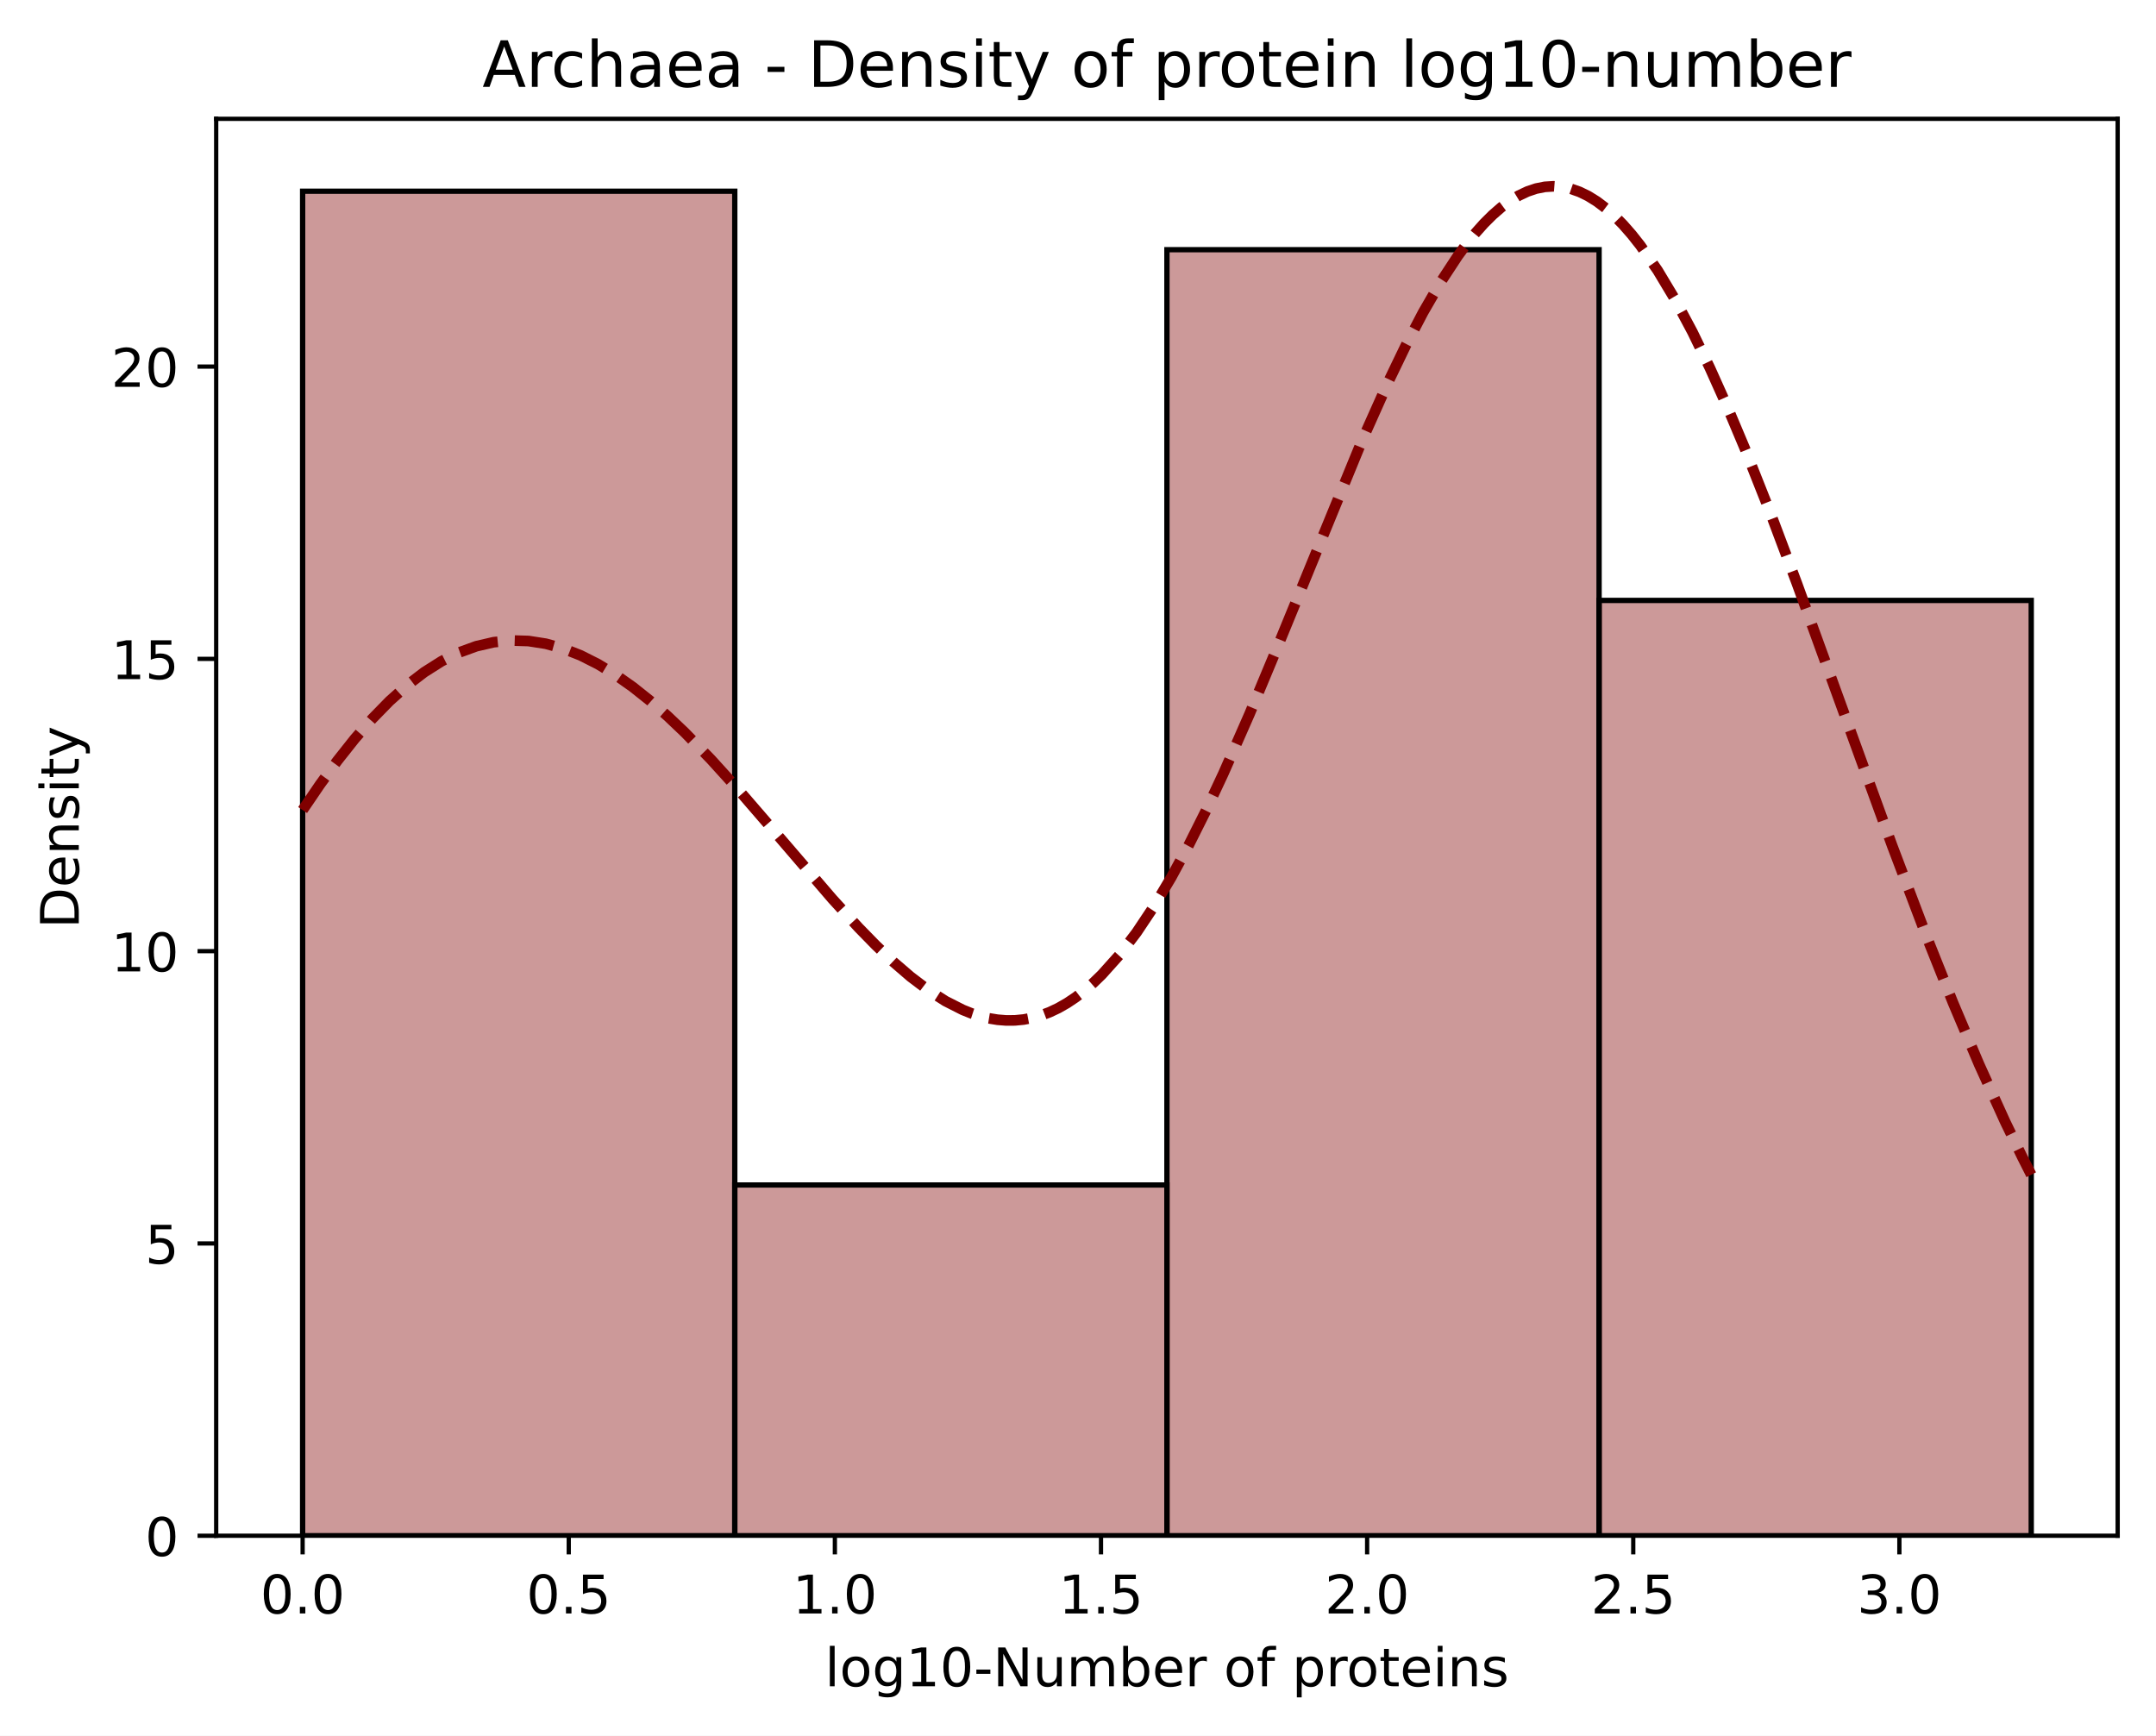
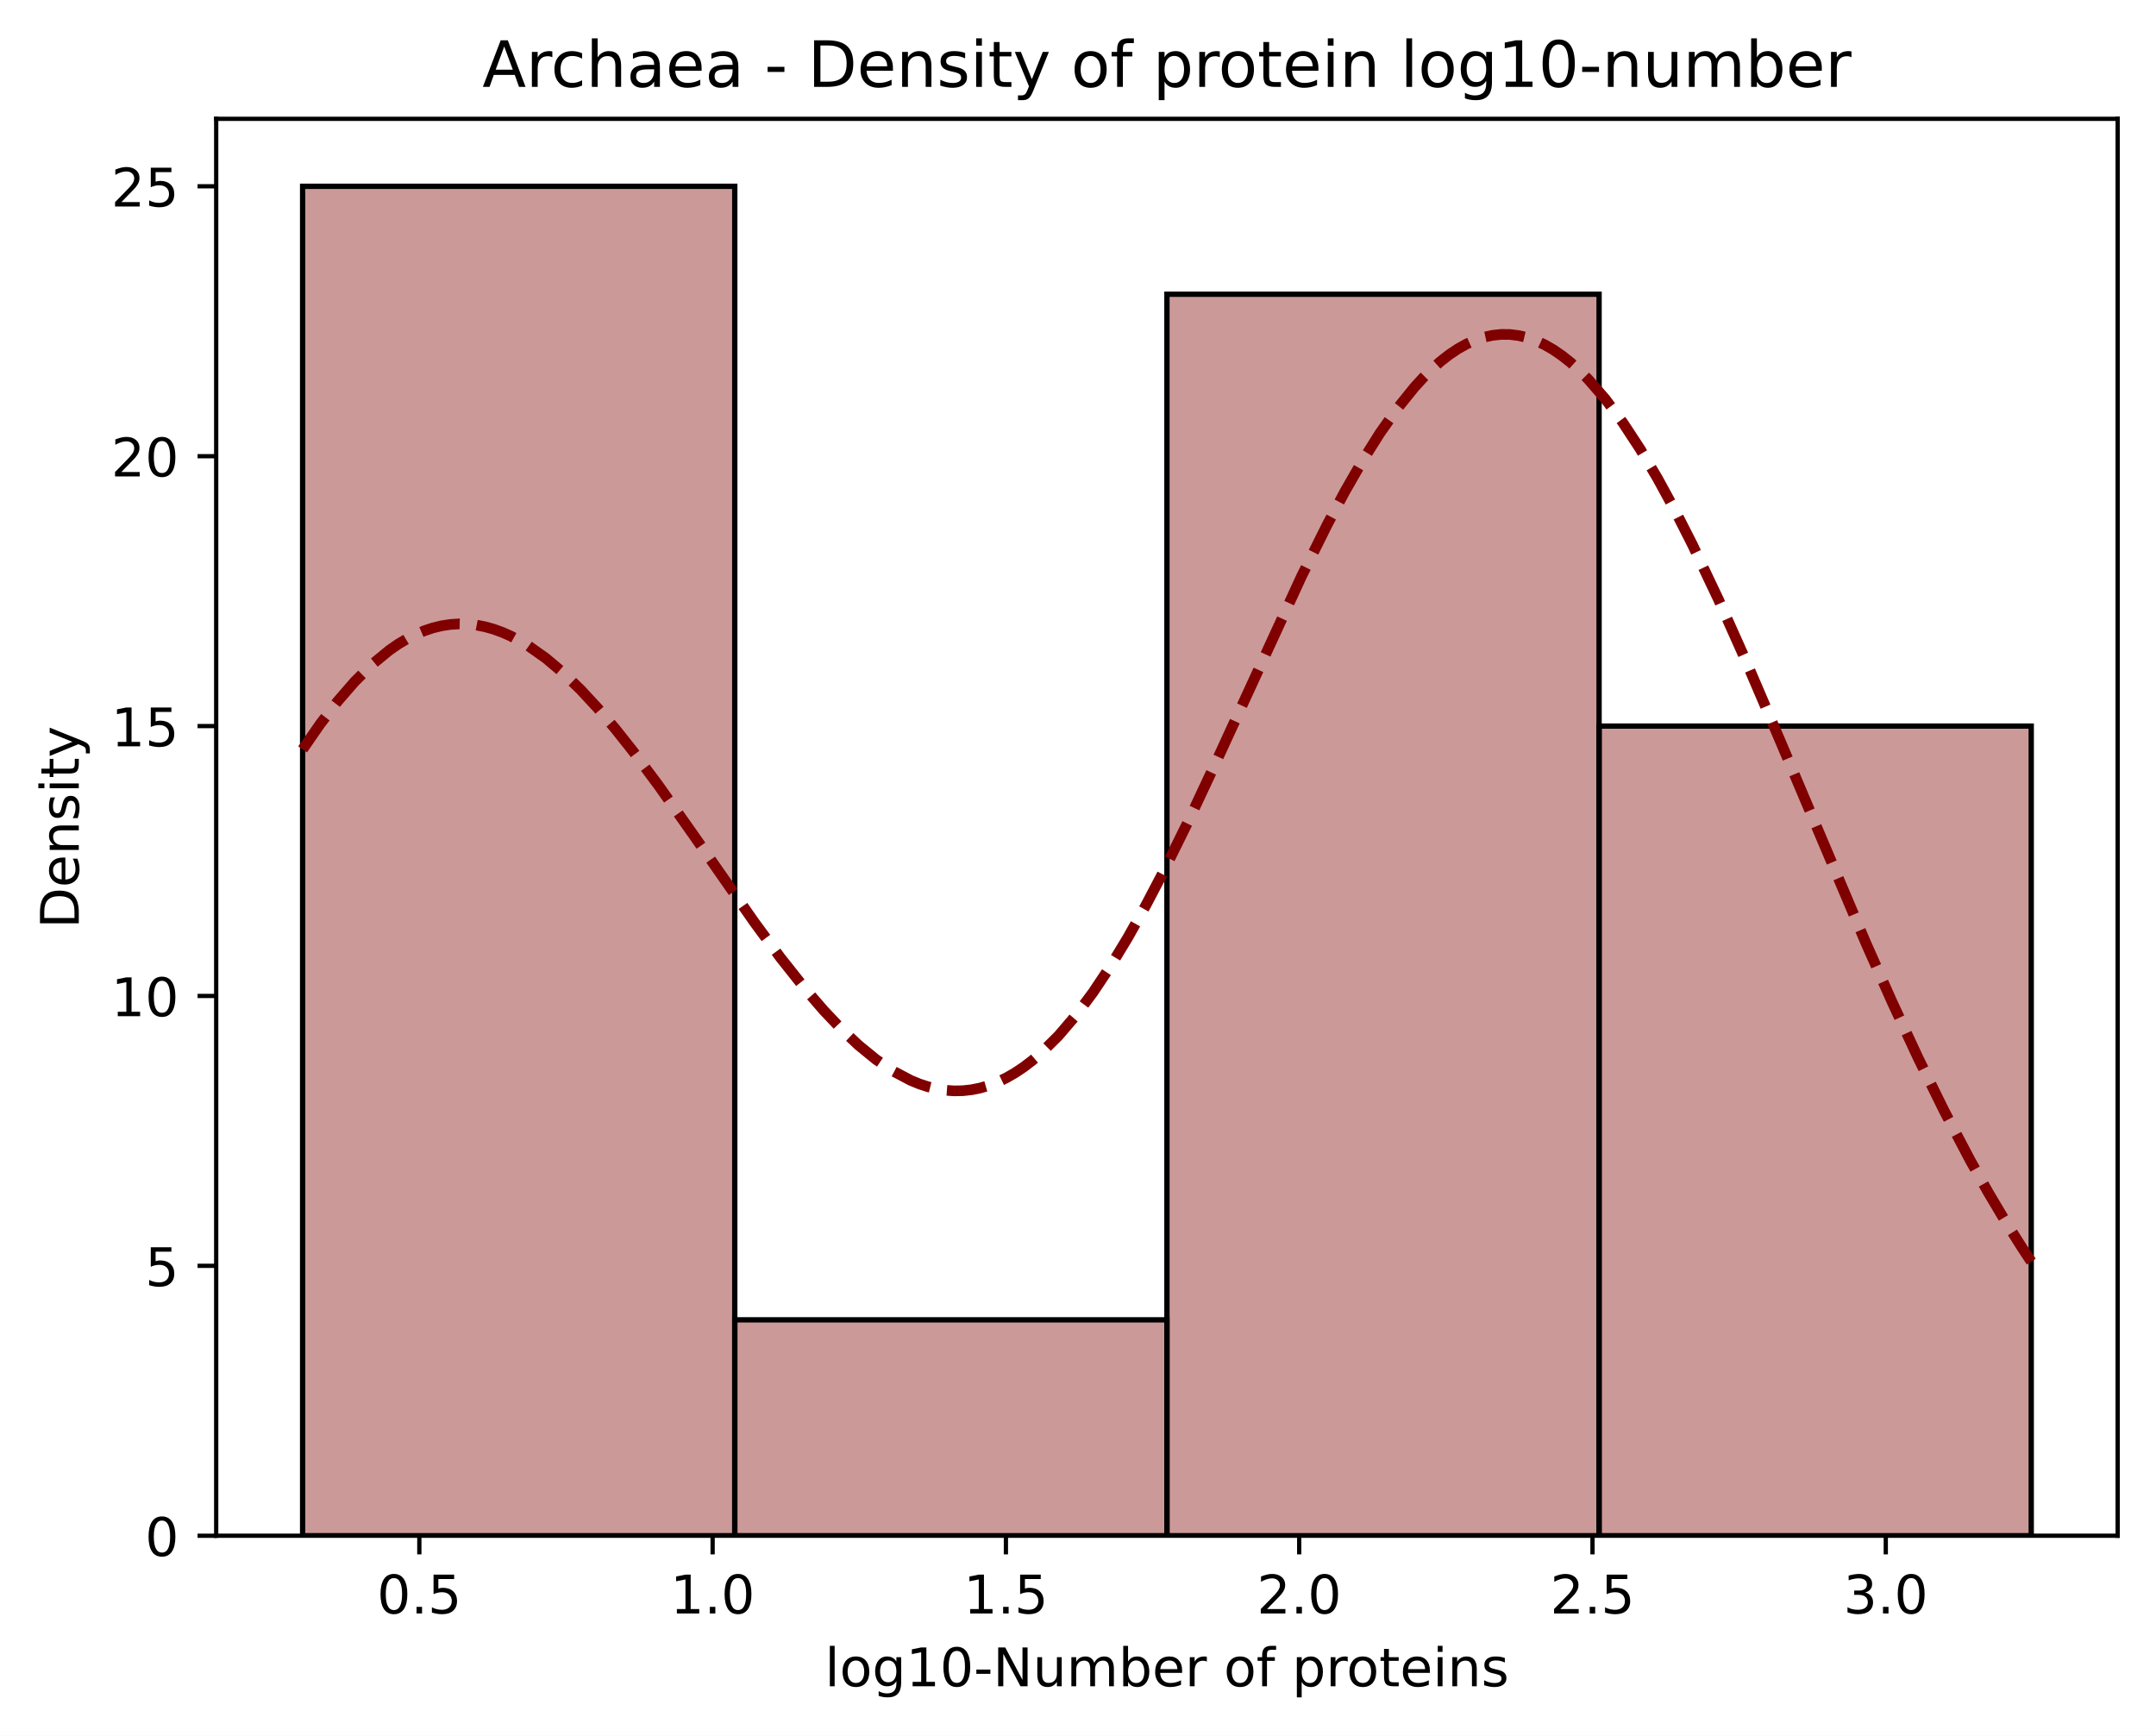
<svg xmlns="http://www.w3.org/2000/svg" xmlns:xlink="http://www.w3.org/1999/xlink" width="404.923pt" height="325.986pt" viewBox="0 0 404.923 325.986" version="1.1">
  <defs>
    <style type="text/css">*{stroke-linejoin: round; stroke-linecap: butt}</style>
  </defs>
  <g id="figure_1">
    <g id="patch_1">
      <path d="M 0 325.986  L 404.923 325.986  L 404.923 0  L 0 0  z " style="fill: #ffffff" />
    </g>
    <g id="axes_1">
      <g id="patch_2">
        <path d="M 40.603 288.43  L 397.723 288.43  L 397.723 22.318  L 40.603 22.318  z " style="fill: #ffffff" />
      </g>
      <g id="patch_3">
-         <path d="M 56.836 288.43  L 137.999 288.43  L 137.999 35.915  L 56.836 35.915  z " clip-path="url(#pb1456057d1)" style="fill: #800000; fill-opacity: 0.4; stroke: #000000; stroke-linejoin: miter" />
+         <path d="M 56.836 288.43  L 137.999 288.43  L 137.999 34.99  L 56.836 34.99  z " clip-path="url(#pfe55fd2461)" style="fill: #800000; fill-opacity: 0.4; stroke: #000000; stroke-linejoin: miter" />
      </g>
      <g id="patch_4">
-         <path d="M 137.999 288.43  L 219.163 288.43  L 219.163 222.557  L 137.999 222.557  z " clip-path="url(#pb1456057d1)" style="fill: #800000; fill-opacity: 0.4; stroke: #000000; stroke-linejoin: miter" />
+         <path d="M 137.999 288.43  L 219.163 288.43  L 219.163 247.88  L 137.999 247.88  z " clip-path="url(#pfe55fd2461)" style="fill: #800000; fill-opacity: 0.4; stroke: #000000; stroke-linejoin: miter" />
      </g>
      <g id="patch_5">
-         <path d="M 219.163 288.43  L 300.327 288.43  L 300.327 46.894  L 219.163 46.894  z " clip-path="url(#pb1456057d1)" style="fill: #800000; fill-opacity: 0.4; stroke: #000000; stroke-linejoin: miter" />
+         <path d="M 219.163 288.43  L 300.327 288.43  L 300.327 55.265  L 219.163 55.265  z " clip-path="url(#pfe55fd2461)" style="fill: #800000; fill-opacity: 0.4; stroke: #000000; stroke-linejoin: miter" />
      </g>
      <g id="patch_6">
-         <path d="M 300.327 288.43  L 381.49 288.43  L 381.49 112.767  L 300.327 112.767  z " clip-path="url(#pb1456057d1)" style="fill: #800000; fill-opacity: 0.4; stroke: #000000; stroke-linejoin: miter" />
+         <path d="M 300.327 288.43  L 381.49 288.43  L 381.49 136.366  L 300.327 136.366  z " clip-path="url(#pfe55fd2461)" style="fill: #800000; fill-opacity: 0.4; stroke: #000000; stroke-linejoin: miter" />
      </g>
      <g id="matplotlib.axis_1">
        <g id="xtick_1">
          <g id="line2d_1">
            <defs>
-               <path id="mc7d11d1f76" d="M 0 0  L 0 3.5  " style="stroke: #000000; stroke-width: 0.8" />
+               <path id="mc8f1ab2676" d="M 0 0  L 0 3.5  " style="stroke: #000000; stroke-width: 0.8" />
            </defs>
            <g>
-               <use xlink:href="#mc7d11d1f76" x="56.836" y="288.43" style="stroke: #000000; stroke-width: 0.8" />
+               <use xlink:href="#mc8f1ab2676" x="78.756" y="288.43" style="stroke: #000000; stroke-width: 0.8" />
            </g>
          </g>
          <g id="text_1">
-             <g transform="translate(48.88429 303.0286) scale(0.1 -0.1)">
+             <g transform="translate(70.80413 303.0286) scale(0.1 -0.1)">
              <defs>
                <path id="DejaVuSans-30" d="M 2034 4250  Q 1547 4250 1301 3770  Q 1056 3291 1056 2328  Q 1056 1369 1301 889  Q 1547 409 2034 409  Q 2525 409 2770 889  Q 3016 1369 3016 2328  Q 3016 3291 2770 3770  Q 2525 4250 2034 4250  z M 2034 4750  Q 2819 4750 3233 4129  Q 3647 3509 3647 2328  Q 3647 1150 3233 529  Q 2819 -91 2034 -91  Q 1250 -91 836 529  Q 422 1150 422 2328  Q 422 3509 836 4129  Q 1250 4750 2034 4750  z " transform="scale(0.015625)" />
                <path id="DejaVuSans-2e" d="M 684 794  L 1344 794  L 1344 0  L 684 0  L 684 794  z " transform="scale(0.015625)" />
-               </defs>
-               <use xlink:href="#DejaVuSans-30" />
-               <use xlink:href="#DejaVuSans-2e" x="63.623" />
-               <use xlink:href="#DejaVuSans-30" x="95.41" />
-             </g>
-           </g>
-         </g>
-         <g id="xtick_2">
-           <g id="line2d_2">
-             <g>
-               <use xlink:href="#mc7d11d1f76" x="106.818" y="288.43" style="stroke: #000000; stroke-width: 0.8" />
-             </g>
-           </g>
-           <g id="text_2">
-             <g transform="translate(98.86609 303.0286) scale(0.1 -0.1)">
-               <defs>
                <path id="DejaVuSans-35" d="M 691 4666  L 3169 4666  L 3169 4134  L 1269 4134  L 1269 2991  Q 1406 3038 1543 3061  Q 1681 3084 1819 3084  Q 2600 3084 3056 2656  Q 3513 2228 3513 1497  Q 3513 744 3044 326  Q 2575 -91 1722 -91  Q 1428 -91 1123 -41  Q 819 9 494 109  L 494 744  Q 775 591 1075 516  Q 1375 441 1709 441  Q 2250 441 2565 725  Q 2881 1009 2881 1497  Q 2881 1984 2565 2268  Q 2250 2553 1709 2553  Q 1456 2553 1204 2497  Q 953 2441 691 2322  L 691 4666  z " transform="scale(0.015625)" />
              </defs>
              <use xlink:href="#DejaVuSans-30" />
              <use xlink:href="#DejaVuSans-2e" x="63.623" />
              <use xlink:href="#DejaVuSans-35" x="95.41" />
            </g>
          </g>
        </g>
-         <g id="xtick_3">
-           <g id="line2d_3">
-             <g>
-               <use xlink:href="#mc7d11d1f76" x="156.799" y="288.43" style="stroke: #000000; stroke-width: 0.8" />
-             </g>
-           </g>
-           <g id="text_3">
-             <g transform="translate(148.8479 303.0286) scale(0.1 -0.1)">
+         <g id="xtick_2">
+           <g id="line2d_2">
+             <g>
+               <use xlink:href="#mc8f1ab2676" x="133.839" y="288.43" style="stroke: #000000; stroke-width: 0.8" />
+             </g>
+           </g>
+           <g id="text_2">
+             <g transform="translate(125.8874 303.0286) scale(0.1 -0.1)">
              <defs>
                <path id="DejaVuSans-31" d="M 794 531  L 1825 531  L 1825 4091  L 703 3866  L 703 4441  L 1819 4666  L 2450 4666  L 2450 531  L 3481 531  L 3481 0  L 794 0  L 794 531  z " transform="scale(0.015625)" />
              </defs>
              <use xlink:href="#DejaVuSans-31" />
              <use xlink:href="#DejaVuSans-2e" x="63.623" />
              <use xlink:href="#DejaVuSans-30" x="95.41" />
            </g>
          </g>
        </g>
+         <g id="xtick_3">
+           <g id="line2d_3">
+             <g>
+               <use xlink:href="#mc8f1ab2676" x="188.922" y="288.43" style="stroke: #000000; stroke-width: 0.8" />
+             </g>
+           </g>
+           <g id="text_3">
+             <g transform="translate(180.9707 303.0286) scale(0.1 -0.1)">
+               <use xlink:href="#DejaVuSans-31" />
+               <use xlink:href="#DejaVuSans-2e" x="63.623" />
+               <use xlink:href="#DejaVuSans-35" x="95.41" />
+             </g>
+           </g>
+         </g>
        <g id="xtick_4">
          <g id="line2d_4">
            <g>
-               <use xlink:href="#mc7d11d1f76" x="206.781" y="288.43" style="stroke: #000000; stroke-width: 0.8" />
+               <use xlink:href="#mc8f1ab2676" x="244.006" y="288.43" style="stroke: #000000; stroke-width: 0.8" />
            </g>
          </g>
          <g id="text_4">
-             <g transform="translate(198.8297 303.0286) scale(0.1 -0.1)">
-               <use xlink:href="#DejaVuSans-31" />
-               <use xlink:href="#DejaVuSans-2e" x="63.623" />
-               <use xlink:href="#DejaVuSans-35" x="95.41" />
-             </g>
-           </g>
-         </g>
-         <g id="xtick_5">
-           <g id="line2d_5">
-             <g>
-               <use xlink:href="#mc7d11d1f76" x="256.763" y="288.43" style="stroke: #000000; stroke-width: 0.8" />
-             </g>
-           </g>
-           <g id="text_5">
-             <g transform="translate(248.8115 303.0286) scale(0.1 -0.1)">
+             <g transform="translate(236.0539 303.0286) scale(0.1 -0.1)">
              <defs>
                <path id="DejaVuSans-32" d="M 1228 531  L 3431 531  L 3431 0  L 469 0  L 469 531  Q 828 903 1448 1529  Q 2069 2156 2228 2338  Q 2531 2678 2651 2914  Q 2772 3150 2772 3378  Q 2772 3750 2511 3984  Q 2250 4219 1831 4219  Q 1534 4219 1204 4116  Q 875 4013 500 3803  L 500 4441  Q 881 4594 1212 4672  Q 1544 4750 1819 4750  Q 2544 4750 2975 4387  Q 3406 4025 3406 3419  Q 3406 3131 3298 2873  Q 3191 2616 2906 2266  Q 2828 2175 2409 1742  Q 1991 1309 1228 531  z " transform="scale(0.015625)" />
              </defs>
              <use xlink:href="#DejaVuSans-32" />
              <use xlink:href="#DejaVuSans-2e" x="63.623" />
              <use xlink:href="#DejaVuSans-30" x="95.41" />
            </g>
          </g>
        </g>
+         <g id="xtick_5">
+           <g id="line2d_5">
+             <g>
+               <use xlink:href="#mc8f1ab2676" x="299.089" y="288.43" style="stroke: #000000; stroke-width: 0.8" />
+             </g>
+           </g>
+           <g id="text_5">
+             <g transform="translate(291.1372 303.0286) scale(0.1 -0.1)">
+               <use xlink:href="#DejaVuSans-32" />
+               <use xlink:href="#DejaVuSans-2e" x="63.623" />
+               <use xlink:href="#DejaVuSans-35" x="95.41" />
+             </g>
+           </g>
+         </g>
        <g id="xtick_6">
          <g id="line2d_6">
            <g>
-               <use xlink:href="#mc7d11d1f76" x="306.745" y="288.43" style="stroke: #000000; stroke-width: 0.8" />
+               <use xlink:href="#mc8f1ab2676" x="354.172" y="288.43" style="stroke: #000000; stroke-width: 0.8" />
            </g>
          </g>
          <g id="text_6">
-             <g transform="translate(298.7933 303.0286) scale(0.1 -0.1)">
-               <use xlink:href="#DejaVuSans-32" />
-               <use xlink:href="#DejaVuSans-2e" x="63.623" />
-               <use xlink:href="#DejaVuSans-35" x="95.41" />
-             </g>
-           </g>
-         </g>
-         <g id="xtick_7">
-           <g id="line2d_7">
-             <g>
-               <use xlink:href="#mc7d11d1f76" x="356.727" y="288.43" style="stroke: #000000; stroke-width: 0.8" />
-             </g>
-           </g>
-           <g id="text_7">
-             <g transform="translate(348.7751 303.0286) scale(0.1 -0.1)">
+             <g transform="translate(346.2205 303.0286) scale(0.1 -0.1)">
              <defs>
                <path id="DejaVuSans-33" d="M 2597 2516  Q 3050 2419 3304 2112  Q 3559 1806 3559 1356  Q 3559 666 3084 287  Q 2609 -91 1734 -91  Q 1441 -91 1130 -33  Q 819 25 488 141  L 488 750  Q 750 597 1062 519  Q 1375 441 1716 441  Q 2309 441 2620 675  Q 2931 909 2931 1356  Q 2931 1769 2642 2001  Q 2353 2234 1838 2234  L 1294 2234  L 1294 2753  L 1863 2753  Q 2328 2753 2575 2939  Q 2822 3125 2822 3475  Q 2822 3834 2567 4026  Q 2313 4219 1838 4219  Q 1578 4219 1281 4162  Q 984 4106 628 3988  L 628 4550  Q 988 4650 1302 4700  Q 1616 4750 1894 4750  Q 2613 4750 3031 4423  Q 3450 4097 3450 3541  Q 3450 3153 3228 2886  Q 3006 2619 2597 2516  z " transform="scale(0.015625)" />
              </defs>
              <use xlink:href="#DejaVuSans-33" />
              <use xlink:href="#DejaVuSans-2e" x="63.623" />
              <use xlink:href="#DejaVuSans-30" x="95.41" />
            </g>
          </g>
        </g>
-         <g id="text_8">
+         <g id="text_7">
          <g transform="translate(154.9147 316.7067) scale(0.1 -0.1)">
            <defs>
              <path id="DejaVuSans-6c" d="M 603 4863  L 1178 4863  L 1178 0  L 603 0  L 603 4863  z " transform="scale(0.015625)" />
              <path id="DejaVuSans-6f" d="M 1959 3097  Q 1497 3097 1228 2736  Q 959 2375 959 1747  Q 959 1119 1226 758  Q 1494 397 1959 397  Q 2419 397 2687 759  Q 2956 1122 2956 1747  Q 2956 2369 2687 2733  Q 2419 3097 1959 3097  z M 1959 3584  Q 2709 3584 3137 3096  Q 3566 2609 3566 1747  Q 3566 888 3137 398  Q 2709 -91 1959 -91  Q 1206 -91 779 398  Q 353 888 353 1747  Q 353 2609 779 3096  Q 1206 3584 1959 3584  z " transform="scale(0.015625)" />
              <path id="DejaVuSans-67" d="M 2906 1791  Q 2906 2416 2648 2759  Q 2391 3103 1925 3103  Q 1463 3103 1205 2759  Q 947 2416 947 1791  Q 947 1169 1205 825  Q 1463 481 1925 481  Q 2391 481 2648 825  Q 2906 1169 2906 1791  z M 3481 434  Q 3481 -459 3084 -895  Q 2688 -1331 1869 -1331  Q 1566 -1331 1297 -1286  Q 1028 -1241 775 -1147  L 775 -588  Q 1028 -725 1275 -790  Q 1522 -856 1778 -856  Q 2344 -856 2625 -561  Q 2906 -266 2906 331  L 2906 616  Q 2728 306 2450 153  Q 2172 0 1784 0  Q 1141 0 747 490  Q 353 981 353 1791  Q 353 2603 747 3093  Q 1141 3584 1784 3584  Q 2172 3584 2450 3431  Q 2728 3278 2906 2969  L 2906 3500  L 3481 3500  L 3481 434  z " transform="scale(0.015625)" />
              <path id="DejaVuSans-2d" d="M 313 2009  L 1997 2009  L 1997 1497  L 313 1497  L 313 2009  z " transform="scale(0.015625)" />
              <path id="DejaVuSans-4e" d="M 628 4666  L 1478 4666  L 3547 763  L 3547 4666  L 4159 4666  L 4159 0  L 3309 0  L 1241 3903  L 1241 0  L 628 0  L 628 4666  z " transform="scale(0.015625)" />
              <path id="DejaVuSans-75" d="M 544 1381  L 544 3500  L 1119 3500  L 1119 1403  Q 1119 906 1312 657  Q 1506 409 1894 409  Q 2359 409 2629 706  Q 2900 1003 2900 1516  L 2900 3500  L 3475 3500  L 3475 0  L 2900 0  L 2900 538  Q 2691 219 2414 64  Q 2138 -91 1772 -91  Q 1169 -91 856 284  Q 544 659 544 1381  z M 1991 3584  L 1991 3584  z " transform="scale(0.015625)" />
              <path id="DejaVuSans-6d" d="M 3328 2828  Q 3544 3216 3844 3400  Q 4144 3584 4550 3584  Q 5097 3584 5394 3201  Q 5691 2819 5691 2113  L 5691 0  L 5113 0  L 5113 2094  Q 5113 2597 4934 2840  Q 4756 3084 4391 3084  Q 3944 3084 3684 2787  Q 3425 2491 3425 1978  L 3425 0  L 2847 0  L 2847 2094  Q 2847 2600 2669 2842  Q 2491 3084 2119 3084  Q 1678 3084 1418 2786  Q 1159 2488 1159 1978  L 1159 0  L 581 0  L 581 3500  L 1159 3500  L 1159 2956  Q 1356 3278 1631 3431  Q 1906 3584 2284 3584  Q 2666 3584 2933 3390  Q 3200 3197 3328 2828  z " transform="scale(0.015625)" />
              <path id="DejaVuSans-62" d="M 3116 1747  Q 3116 2381 2855 2742  Q 2594 3103 2138 3103  Q 1681 3103 1420 2742  Q 1159 2381 1159 1747  Q 1159 1113 1420 752  Q 1681 391 2138 391  Q 2594 391 2855 752  Q 3116 1113 3116 1747  z M 1159 2969  Q 1341 3281 1617 3432  Q 1894 3584 2278 3584  Q 2916 3584 3314 3078  Q 3713 2572 3713 1747  Q 3713 922 3314 415  Q 2916 -91 2278 -91  Q 1894 -91 1617 61  Q 1341 213 1159 525  L 1159 0  L 581 0  L 581 4863  L 1159 4863  L 1159 2969  z " transform="scale(0.015625)" />
              <path id="DejaVuSans-65" d="M 3597 1894  L 3597 1613  L 953 1613  Q 991 1019 1311 708  Q 1631 397 2203 397  Q 2534 397 2845 478  Q 3156 559 3463 722  L 3463 178  Q 3153 47 2828 -22  Q 2503 -91 2169 -91  Q 1331 -91 842 396  Q 353 884 353 1716  Q 353 2575 817 3079  Q 1281 3584 2069 3584  Q 2775 3584 3186 3129  Q 3597 2675 3597 1894  z M 3022 2063  Q 3016 2534 2758 2815  Q 2500 3097 2075 3097  Q 1594 3097 1305 2825  Q 1016 2553 972 2059  L 3022 2063  z " transform="scale(0.015625)" />
              <path id="DejaVuSans-72" d="M 2631 2963  Q 2534 3019 2420 3045  Q 2306 3072 2169 3072  Q 1681 3072 1420 2755  Q 1159 2438 1159 1844  L 1159 0  L 581 0  L 581 3500  L 1159 3500  L 1159 2956  Q 1341 3275 1631 3429  Q 1922 3584 2338 3584  Q 2397 3584 2469 3576  Q 2541 3569 2628 3553  L 2631 2963  z " transform="scale(0.015625)" />
              <path id="DejaVuSans-20" transform="scale(0.015625)" />
              <path id="DejaVuSans-66" d="M 2375 4863  L 2375 4384  L 1825 4384  Q 1516 4384 1395 4259  Q 1275 4134 1275 3809  L 1275 3500  L 2222 3500  L 2222 3053  L 1275 3053  L 1275 0  L 697 0  L 697 3053  L 147 3053  L 147 3500  L 697 3500  L 697 3744  Q 697 4328 969 4595  Q 1241 4863 1831 4863  L 2375 4863  z " transform="scale(0.015625)" />
              <path id="DejaVuSans-70" d="M 1159 525  L 1159 -1331  L 581 -1331  L 581 3500  L 1159 3500  L 1159 2969  Q 1341 3281 1617 3432  Q 1894 3584 2278 3584  Q 2916 3584 3314 3078  Q 3713 2572 3713 1747  Q 3713 922 3314 415  Q 2916 -91 2278 -91  Q 1894 -91 1617 61  Q 1341 213 1159 525  z M 3116 1747  Q 3116 2381 2855 2742  Q 2594 3103 2138 3103  Q 1681 3103 1420 2742  Q 1159 2381 1159 1747  Q 1159 1113 1420 752  Q 1681 391 2138 391  Q 2594 391 2855 752  Q 3116 1113 3116 1747  z " transform="scale(0.015625)" />
              <path id="DejaVuSans-74" d="M 1172 4494  L 1172 3500  L 2356 3500  L 2356 3053  L 1172 3053  L 1172 1153  Q 1172 725 1289 603  Q 1406 481 1766 481  L 2356 481  L 2356 0  L 1766 0  Q 1100 0 847 248  Q 594 497 594 1153  L 594 3053  L 172 3053  L 172 3500  L 594 3500  L 594 4494  L 1172 4494  z " transform="scale(0.015625)" />
              <path id="DejaVuSans-69" d="M 603 3500  L 1178 3500  L 1178 0  L 603 0  L 603 3500  z M 603 4863  L 1178 4863  L 1178 4134  L 603 4134  L 603 4863  z " transform="scale(0.015625)" />
              <path id="DejaVuSans-6e" d="M 3513 2113  L 3513 0  L 2938 0  L 2938 2094  Q 2938 2591 2744 2837  Q 2550 3084 2163 3084  Q 1697 3084 1428 2787  Q 1159 2491 1159 1978  L 1159 0  L 581 0  L 581 3500  L 1159 3500  L 1159 2956  Q 1366 3272 1645 3428  Q 1925 3584 2291 3584  Q 2894 3584 3203 3211  Q 3513 2838 3513 2113  z " transform="scale(0.015625)" />
              <path id="DejaVuSans-73" d="M 2834 3397  L 2834 2853  Q 2591 2978 2328 3040  Q 2066 3103 1784 3103  Q 1356 3103 1142 2972  Q 928 2841 928 2578  Q 928 2378 1081 2264  Q 1234 2150 1697 2047  L 1894 2003  Q 2506 1872 2764 1633  Q 3022 1394 3022 966  Q 3022 478 2636 193  Q 2250 -91 1575 -91  Q 1294 -91 989 -36  Q 684 19 347 128  L 347 722  Q 666 556 975 473  Q 1284 391 1588 391  Q 1994 391 2212 530  Q 2431 669 2431 922  Q 2431 1156 2273 1281  Q 2116 1406 1581 1522  L 1381 1569  Q 847 1681 609 1914  Q 372 2147 372 2553  Q 372 3047 722 3315  Q 1072 3584 1716 3584  Q 2034 3584 2315 3537  Q 2597 3491 2834 3397  z " transform="scale(0.015625)" />
            </defs>
            <use xlink:href="#DejaVuSans-6c" />
            <use xlink:href="#DejaVuSans-6f" x="27.783" />
            <use xlink:href="#DejaVuSans-67" x="88.965" />
            <use xlink:href="#DejaVuSans-31" x="152.441" />
            <use xlink:href="#DejaVuSans-30" x="216.064" />
            <use xlink:href="#DejaVuSans-2d" x="279.688" />
            <use xlink:href="#DejaVuSans-4e" x="315.771" />
            <use xlink:href="#DejaVuSans-75" x="390.576" />
            <use xlink:href="#DejaVuSans-6d" x="453.955" />
            <use xlink:href="#DejaVuSans-62" x="551.367" />
            <use xlink:href="#DejaVuSans-65" x="614.844" />
            <use xlink:href="#DejaVuSans-72" x="676.367" />
            <use xlink:href="#DejaVuSans-20" x="717.48" />
            <use xlink:href="#DejaVuSans-6f" x="749.268" />
            <use xlink:href="#DejaVuSans-66" x="810.449" />
            <use xlink:href="#DejaVuSans-20" x="845.654" />
            <use xlink:href="#DejaVuSans-70" x="877.441" />
            <use xlink:href="#DejaVuSans-72" x="940.918" />
            <use xlink:href="#DejaVuSans-6f" x="979.781" />
            <use xlink:href="#DejaVuSans-74" x="1040.963" />
            <use xlink:href="#DejaVuSans-65" x="1080.172" />
            <use xlink:href="#DejaVuSans-69" x="1141.695" />
            <use xlink:href="#DejaVuSans-6e" x="1169.479" />
            <use xlink:href="#DejaVuSans-73" x="1232.857" />
          </g>
        </g>
      </g>
      <g id="matplotlib.axis_2">
        <g id="ytick_1">
-           <g id="line2d_8">
+           <g id="line2d_7">
            <defs>
-               <path id="mb3762d802c" d="M 0 0  L -3.5 0  " style="stroke: #000000; stroke-width: 0.8" />
+               <path id="md9df849782" d="M 0 0  L -3.5 0  " style="stroke: #000000; stroke-width: 0.8" />
            </defs>
            <g>
-               <use xlink:href="#mb3762d802c" x="40.603" y="288.43" style="stroke: #000000; stroke-width: 0.8" />
-             </g>
-           </g>
-           <g id="text_9">
+               <use xlink:href="#md9df849782" x="40.603" y="288.43" style="stroke: #000000; stroke-width: 0.8" />
+             </g>
+           </g>
+           <g id="text_8">
            <g transform="translate(27.24063 292.2293) scale(0.1 -0.1)">
              <use xlink:href="#DejaVuSans-30" />
            </g>
          </g>
        </g>
        <g id="ytick_2">
+           <g id="line2d_8">
+             <g>
+               <use xlink:href="#md9df849782" x="40.603" y="237.742" style="stroke: #000000; stroke-width: 0.8" />
+             </g>
+           </g>
+           <g id="text_9">
+             <g transform="translate(27.24063 241.5413) scale(0.1 -0.1)">
+               <use xlink:href="#DejaVuSans-35" />
+             </g>
+           </g>
+         </g>
+         <g id="ytick_3">
          <g id="line2d_9">
            <g>
-               <use xlink:href="#mb3762d802c" x="40.603" y="233.536" style="stroke: #000000; stroke-width: 0.8" />
+               <use xlink:href="#md9df849782" x="40.603" y="187.054" style="stroke: #000000; stroke-width: 0.8" />
            </g>
          </g>
          <g id="text_10">
-             <g transform="translate(27.24063 237.3347) scale(0.1 -0.1)">
-               <use xlink:href="#DejaVuSans-35" />
-             </g>
-           </g>
-         </g>
-         <g id="ytick_3">
-           <g id="line2d_10">
-             <g>
-               <use xlink:href="#mb3762d802c" x="40.603" y="178.641" style="stroke: #000000; stroke-width: 0.8" />
-             </g>
-           </g>
-           <g id="text_11">
-             <g transform="translate(20.87813 182.4401) scale(0.1 -0.1)">
+             <g transform="translate(20.87813 190.8533) scale(0.1 -0.1)">
              <use xlink:href="#DejaVuSans-31" />
              <use xlink:href="#DejaVuSans-30" x="63.623" />
            </g>
          </g>
        </g>
        <g id="ytick_4">
-           <g id="line2d_11">
-             <g>
-               <use xlink:href="#mb3762d802c" x="40.603" y="123.746" style="stroke: #000000; stroke-width: 0.8" />
-             </g>
-           </g>
-           <g id="text_12">
-             <g transform="translate(20.87813 127.5455) scale(0.1 -0.1)">
+           <g id="line2d_10">
+             <g>
+               <use xlink:href="#md9df849782" x="40.603" y="136.366" style="stroke: #000000; stroke-width: 0.8" />
+             </g>
+           </g>
+           <g id="text_11">
+             <g transform="translate(20.87813 140.1653) scale(0.1 -0.1)">
              <use xlink:href="#DejaVuSans-31" />
              <use xlink:href="#DejaVuSans-35" x="63.623" />
            </g>
          </g>
        </g>
        <g id="ytick_5">
-           <g id="line2d_12">
-             <g>
-               <use xlink:href="#mb3762d802c" x="40.603" y="68.852" style="stroke: #000000; stroke-width: 0.8" />
-             </g>
-           </g>
-           <g id="text_13">
-             <g transform="translate(20.87813 72.65094) scale(0.1 -0.1)">
+           <g id="line2d_11">
+             <g>
+               <use xlink:href="#md9df849782" x="40.603" y="85.678" style="stroke: #000000; stroke-width: 0.8" />
+             </g>
+           </g>
+           <g id="text_12">
+             <g transform="translate(20.87813 89.47734) scale(0.1 -0.1)">
              <use xlink:href="#DejaVuSans-32" />
              <use xlink:href="#DejaVuSans-30" x="63.623" />
+             </g>
+           </g>
+         </g>
+         <g id="ytick_6">
+           <g id="line2d_12">
+             <g>
+               <use xlink:href="#md9df849782" x="40.603" y="34.99" style="stroke: #000000; stroke-width: 0.8" />
+             </g>
+           </g>
+           <g id="text_13">
+             <g transform="translate(20.87813 38.78934) scale(0.1 -0.1)">
+               <use xlink:href="#DejaVuSans-32" />
+               <use xlink:href="#DejaVuSans-35" x="63.623" />
            </g>
          </g>
        </g>
        <g id="text_14">
          <g transform="translate(14.79844 174.3827) rotate(-90) scale(0.1 -0.1)">
            <defs>
              <path id="DejaVuSans-44" d="M 1259 4147  L 1259 519  L 2022 519  Q 2988 519 3436 956  Q 3884 1394 3884 2338  Q 3884 3275 3436 3711  Q 2988 4147 2022 4147  L 1259 4147  z M 628 4666  L 1925 4666  Q 3281 4666 3915 4102  Q 4550 3538 4550 2338  Q 4550 1131 3912 565  Q 3275 0 1925 0  L 628 0  L 628 4666  z " transform="scale(0.015625)" />
              <path id="DejaVuSans-79" d="M 2059 -325  Q 1816 -950 1584 -1140  Q 1353 -1331 966 -1331  L 506 -1331  L 506 -850  L 844 -850  Q 1081 -850 1212 -737  Q 1344 -625 1503 -206  L 1606 56  L 191 3500  L 800 3500  L 1894 763  L 2988 3500  L 3597 3500  L 2059 -325  z " transform="scale(0.015625)" />
            </defs>
            <use xlink:href="#DejaVuSans-44" />
            <use xlink:href="#DejaVuSans-65" x="77.002" />
            <use xlink:href="#DejaVuSans-6e" x="138.525" />
            <use xlink:href="#DejaVuSans-73" x="201.904" />
            <use xlink:href="#DejaVuSans-69" x="254.004" />
            <use xlink:href="#DejaVuSans-74" x="281.787" />
            <use xlink:href="#DejaVuSans-79" x="320.996" />
          </g>
        </g>
      </g>
      <g id="line2d_13">
-         <path d="M 56.836 152.138  L 60.099 147.342  L 63.362 142.872  L 66.624 138.756  L 69.887 135.018  L 73.15 131.677  L 76.413 128.751  L 79.676 126.251  L 82.939 124.185  L 86.202 122.557  L 89.464 121.368  L 92.727 120.615  L 95.99 120.293  L 99.253 120.392  L 102.516 120.901  L 105.779 121.805  L 109.042 123.088  L 112.304 124.733  L 115.567 126.717  L 118.83 129.019  L 122.093 131.615  L 125.356 134.478  L 128.619 137.58  L 133.513 142.615  L 138.407 148.011  L 144.933 155.561  L 156.353 168.861  L 161.247 174.214  L 164.51 177.553  L 167.773 180.65  L 171.036 183.458  L 174.299 185.928  L 177.562 188.014  L 180.825 189.67  L 182.456 190.323  L 184.087 190.853  L 185.719 191.254  L 187.35 191.521  L 188.982 191.651  L 190.613 191.639  L 192.245 191.481  L 193.876 191.174  L 195.507 190.714  L 197.139 190.1  L 198.77 189.328  L 200.402 188.396  L 202.033 187.304  L 203.665 186.05  L 205.296 184.634  L 206.927 183.055  L 210.19 179.415  L 213.453 175.139  L 216.716 170.25  L 219.979 164.775  L 223.242 158.753  L 226.505 152.232  L 229.767 145.269  L 234.662 134.135  L 239.556 122.397  L 255.87 82.609  L 260.765 71.658  L 264.027 64.891  L 267.29 58.649  L 270.553 53.009  L 273.816 48.039  L 275.447 45.825  L 277.079 43.802  L 278.71 41.975  L 280.342 40.351  L 281.973 38.933  L 283.605 37.728  L 285.236 36.738  L 286.867 35.968  L 288.499 35.418  L 290.13 35.092  L 291.762 34.99  L 293.393 35.113  L 295.025 35.461  L 296.656 36.032  L 298.287 36.826  L 299.919 37.841  L 301.55 39.073  L 303.182 40.519  L 304.813 42.175  L 306.445 44.038  L 308.076 46.101  L 311.339 50.809  L 314.602 56.248  L 317.865 62.362  L 321.127 69.088  L 324.39 76.361  L 327.653 84.109  L 332.548 96.463  L 337.442 109.471  L 345.599 131.935  L 355.388 158.876  L 361.913 176.093  L 366.808 188.348  L 371.702 199.909  L 376.596 210.689  L 379.859 217.413  L 381.49 220.632  L 381.49 220.632  " clip-path="url(#pb1456057d1)" style="fill: none; stroke-dasharray: 7.4,3.2; stroke-dashoffset: 0; stroke: #800000; stroke-width: 2" />
+         <path d="M 56.836 140.742  L 60.099 136.024  L 63.362 131.767  L 66.624 128.008  L 69.887 124.778  L 73.15 122.102  L 74.782 120.976  L 76.413 119.995  L 78.044 119.16  L 79.676 118.471  L 81.307 117.928  L 82.939 117.532  L 84.57 117.282  L 86.202 117.177  L 87.833 117.215  L 89.464 117.395  L 91.096 117.716  L 92.727 118.173  L 94.359 118.765  L 95.99 119.489  L 99.253 121.316  L 102.516 123.624  L 105.779 126.377  L 109.042 129.535  L 112.304 133.058  L 115.567 136.899  L 118.83 141.013  L 123.724 147.585  L 130.25 156.834  L 141.67 173.206  L 146.564 179.846  L 151.459 186.016  L 154.722 189.789  L 157.985 193.235  L 161.247 196.31  L 164.51 198.973  L 167.773 201.184  L 171.036 202.907  L 172.667 203.576  L 174.299 204.111  L 175.93 204.509  L 177.562 204.766  L 179.193 204.881  L 180.825 204.85  L 182.456 204.671  L 184.087 204.343  L 185.719 203.863  L 187.35 203.232  L 188.982 202.448  L 190.613 201.511  L 192.245 200.421  L 193.876 199.179  L 195.507 197.786  L 198.77 194.551  L 202.033 190.735  L 205.296 186.362  L 208.559 181.463  L 211.822 176.077  L 215.085 170.25  L 218.347 164.034  L 223.242 154.11  L 228.136 143.662  L 244.45 108.216  L 249.345 98.387  L 252.607 92.272  L 255.87 86.588  L 259.133 81.397  L 262.396 76.756  L 265.659 72.715  L 267.29 70.935  L 268.922 69.32  L 270.553 67.876  L 272.185 66.607  L 273.816 65.515  L 275.447 64.603  L 277.079 63.875  L 278.71 63.332  L 280.342 62.975  L 281.973 62.805  L 283.605 62.823  L 285.236 63.027  L 286.867 63.419  L 288.499 63.996  L 290.13 64.758  L 291.762 65.701  L 293.393 66.824  L 295.025 68.123  L 296.656 69.595  L 298.287 71.237  L 301.55 75.012  L 304.813 79.41  L 308.076 84.389  L 311.339 89.899  L 314.602 95.891  L 317.865 102.309  L 322.759 112.611  L 327.653 123.546  L 334.179 138.764  L 350.493 177.253  L 355.388 188.253  L 360.282 198.77  L 365.176 208.709  L 370.07 218.001  L 373.333 223.813  L 376.596 229.307  L 379.859 234.48  L 381.49 236.946  L 381.49 236.946  " clip-path="url(#pfe55fd2461)" style="fill: none; stroke-dasharray: 7.4,3.2; stroke-dashoffset: 0; stroke: #800000; stroke-width: 2" />
      </g>
      <g id="patch_7">
        <path d="M 40.603 288.43  L 40.603 22.318  " style="fill: none; stroke: #000000; stroke-width: 0.8; stroke-linejoin: miter; stroke-linecap: square" />
      </g>
      <g id="patch_8">
        <path d="M 397.723 288.43  L 397.723 22.318  " style="fill: none; stroke: #000000; stroke-width: 0.8; stroke-linejoin: miter; stroke-linecap: square" />
      </g>
      <g id="patch_9">
        <path d="M 40.603 288.43  L 397.723 288.43  " style="fill: none; stroke: #000000; stroke-width: 0.8; stroke-linejoin: miter; stroke-linecap: square" />
      </g>
      <g id="patch_10">
        <path d="M 40.603 22.318  L 397.723 22.318  " style="fill: none; stroke: #000000; stroke-width: 0.8; stroke-linejoin: miter; stroke-linecap: square" />
      </g>
      <g id="text_15">
        <g transform="translate(90.59812 16.31812) scale(0.12 -0.12)">
          <defs>
            <path id="DejaVuSans-41" d="M 2188 4044  L 1331 1722  L 3047 1722  L 2188 4044  z M 1831 4666  L 2547 4666  L 4325 0  L 3669 0  L 3244 1197  L 1141 1197  L 716 0  L 50 0  L 1831 4666  z " transform="scale(0.015625)" />
            <path id="DejaVuSans-63" d="M 3122 3366  L 3122 2828  Q 2878 2963 2633 3030  Q 2388 3097 2138 3097  Q 1578 3097 1268 2742  Q 959 2388 959 1747  Q 959 1106 1268 751  Q 1578 397 2138 397  Q 2388 397 2633 464  Q 2878 531 3122 666  L 3122 134  Q 2881 22 2623 -34  Q 2366 -91 2075 -91  Q 1284 -91 818 406  Q 353 903 353 1747  Q 353 2603 823 3093  Q 1294 3584 2113 3584  Q 2378 3584 2631 3529  Q 2884 3475 3122 3366  z " transform="scale(0.015625)" />
            <path id="DejaVuSans-68" d="M 3513 2113  L 3513 0  L 2938 0  L 2938 2094  Q 2938 2591 2744 2837  Q 2550 3084 2163 3084  Q 1697 3084 1428 2787  Q 1159 2491 1159 1978  L 1159 0  L 581 0  L 581 4863  L 1159 4863  L 1159 2956  Q 1366 3272 1645 3428  Q 1925 3584 2291 3584  Q 2894 3584 3203 3211  Q 3513 2838 3513 2113  z " transform="scale(0.015625)" />
            <path id="DejaVuSans-61" d="M 2194 1759  Q 1497 1759 1228 1600  Q 959 1441 959 1056  Q 959 750 1161 570  Q 1363 391 1709 391  Q 2188 391 2477 730  Q 2766 1069 2766 1631  L 2766 1759  L 2194 1759  z M 3341 1997  L 3341 0  L 2766 0  L 2766 531  Q 2569 213 2275 61  Q 1981 -91 1556 -91  Q 1019 -91 701 211  Q 384 513 384 1019  Q 384 1609 779 1909  Q 1175 2209 1959 2209  L 2766 2209  L 2766 2266  Q 2766 2663 2505 2880  Q 2244 3097 1772 3097  Q 1472 3097 1187 3025  Q 903 2953 641 2809  L 641 3341  Q 956 3463 1253 3523  Q 1550 3584 1831 3584  Q 2591 3584 2966 3190  Q 3341 2797 3341 1997  z " transform="scale(0.015625)" />
          </defs>
          <use xlink:href="#DejaVuSans-41" />
          <use xlink:href="#DejaVuSans-72" x="68.408" />
          <use xlink:href="#DejaVuSans-63" x="107.271" />
          <use xlink:href="#DejaVuSans-68" x="162.252" />
          <use xlink:href="#DejaVuSans-61" x="225.631" />
          <use xlink:href="#DejaVuSans-65" x="286.91" />
          <use xlink:href="#DejaVuSans-61" x="348.434" />
          <use xlink:href="#DejaVuSans-20" x="409.713" />
          <use xlink:href="#DejaVuSans-2d" x="441.5" />
          <use xlink:href="#DejaVuSans-20" x="477.584" />
          <use xlink:href="#DejaVuSans-44" x="509.371" />
          <use xlink:href="#DejaVuSans-65" x="586.373" />
          <use xlink:href="#DejaVuSans-6e" x="647.896" />
          <use xlink:href="#DejaVuSans-73" x="711.275" />
          <use xlink:href="#DejaVuSans-69" x="763.375" />
          <use xlink:href="#DejaVuSans-74" x="791.158" />
          <use xlink:href="#DejaVuSans-79" x="830.367" />
          <use xlink:href="#DejaVuSans-20" x="889.547" />
          <use xlink:href="#DejaVuSans-6f" x="921.334" />
          <use xlink:href="#DejaVuSans-66" x="982.516" />
          <use xlink:href="#DejaVuSans-20" x="1017.721" />
          <use xlink:href="#DejaVuSans-70" x="1049.508" />
          <use xlink:href="#DejaVuSans-72" x="1112.984" />
          <use xlink:href="#DejaVuSans-6f" x="1151.848" />
          <use xlink:href="#DejaVuSans-74" x="1213.029" />
          <use xlink:href="#DejaVuSans-65" x="1252.238" />
          <use xlink:href="#DejaVuSans-69" x="1313.762" />
          <use xlink:href="#DejaVuSans-6e" x="1341.545" />
          <use xlink:href="#DejaVuSans-20" x="1404.924" />
          <use xlink:href="#DejaVuSans-6c" x="1436.711" />
          <use xlink:href="#DejaVuSans-6f" x="1464.494" />
          <use xlink:href="#DejaVuSans-67" x="1525.676" />
          <use xlink:href="#DejaVuSans-31" x="1589.152" />
          <use xlink:href="#DejaVuSans-30" x="1652.775" />
          <use xlink:href="#DejaVuSans-2d" x="1716.398" />
          <use xlink:href="#DejaVuSans-6e" x="1752.482" />
          <use xlink:href="#DejaVuSans-75" x="1815.861" />
          <use xlink:href="#DejaVuSans-6d" x="1879.24" />
          <use xlink:href="#DejaVuSans-62" x="1976.652" />
          <use xlink:href="#DejaVuSans-65" x="2040.129" />
          <use xlink:href="#DejaVuSans-72" x="2101.652" />
        </g>
      </g>
    </g>
  </g>
  <defs>
-     <clipPath id="pb1456057d1">
+     <clipPath id="pfe55fd2461">
      <rect x="40.603" y="22.318" width="357.12" height="266.112" />
    </clipPath>
  </defs>
</svg>
